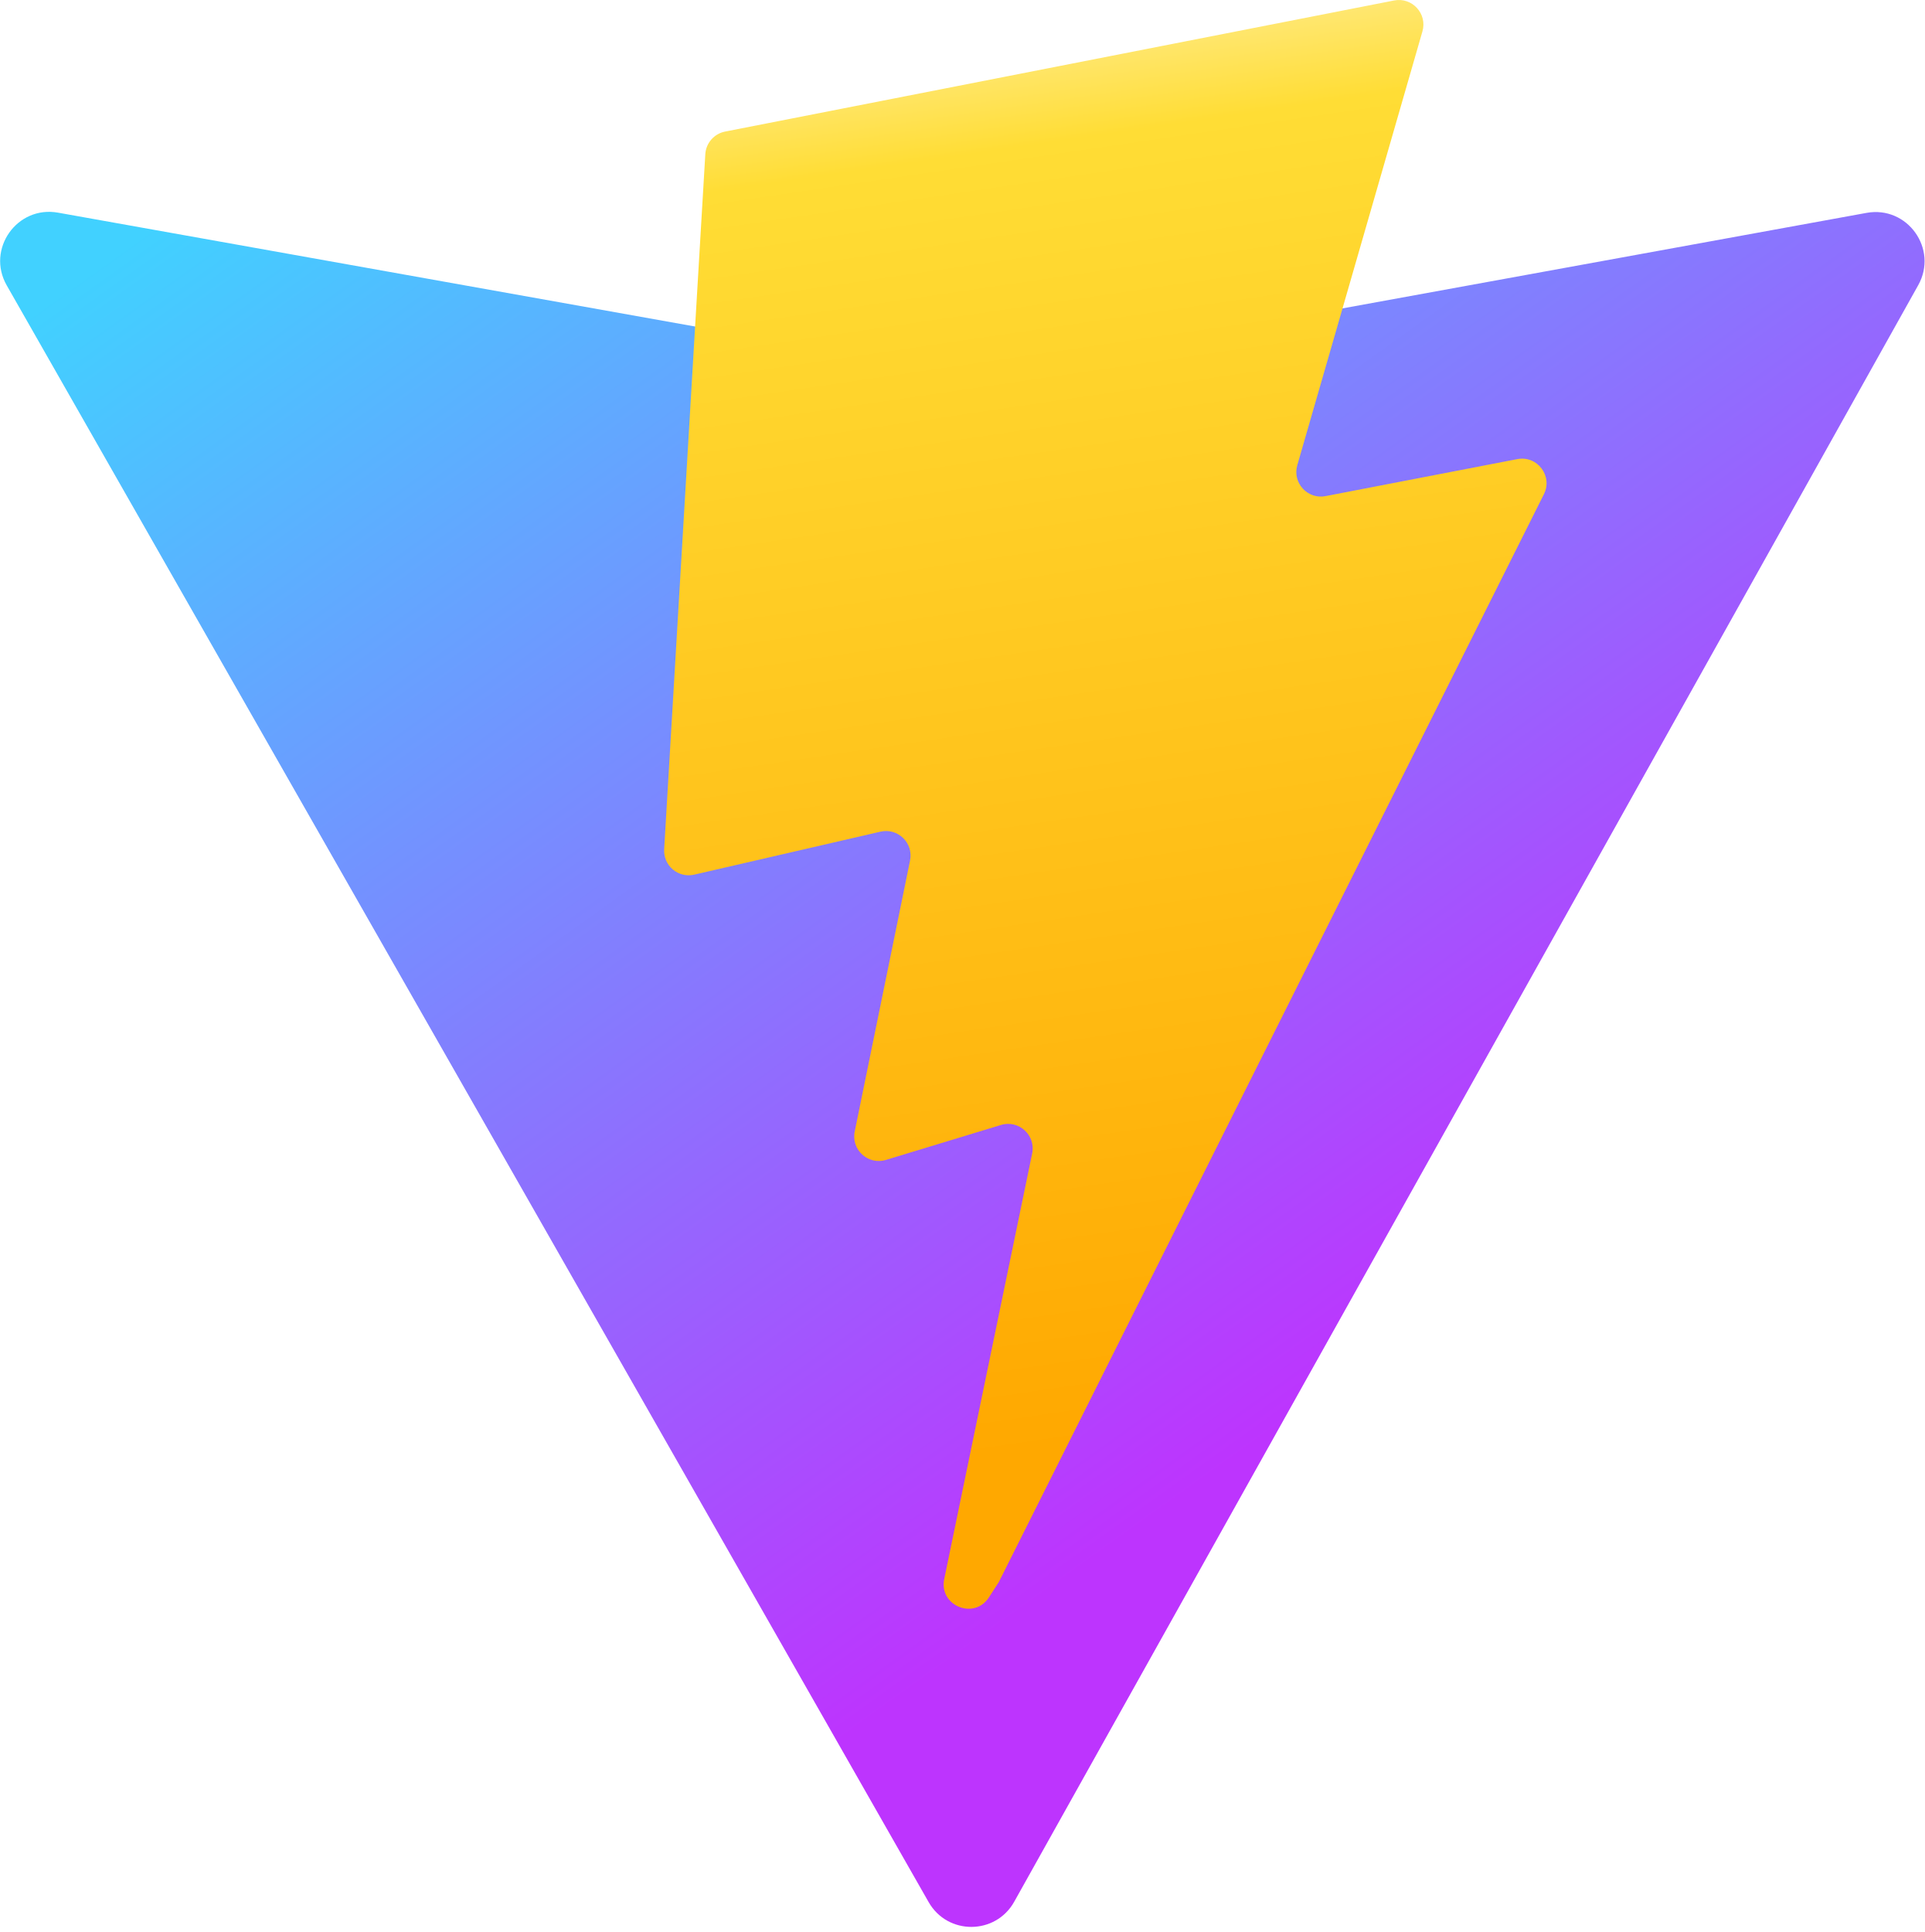
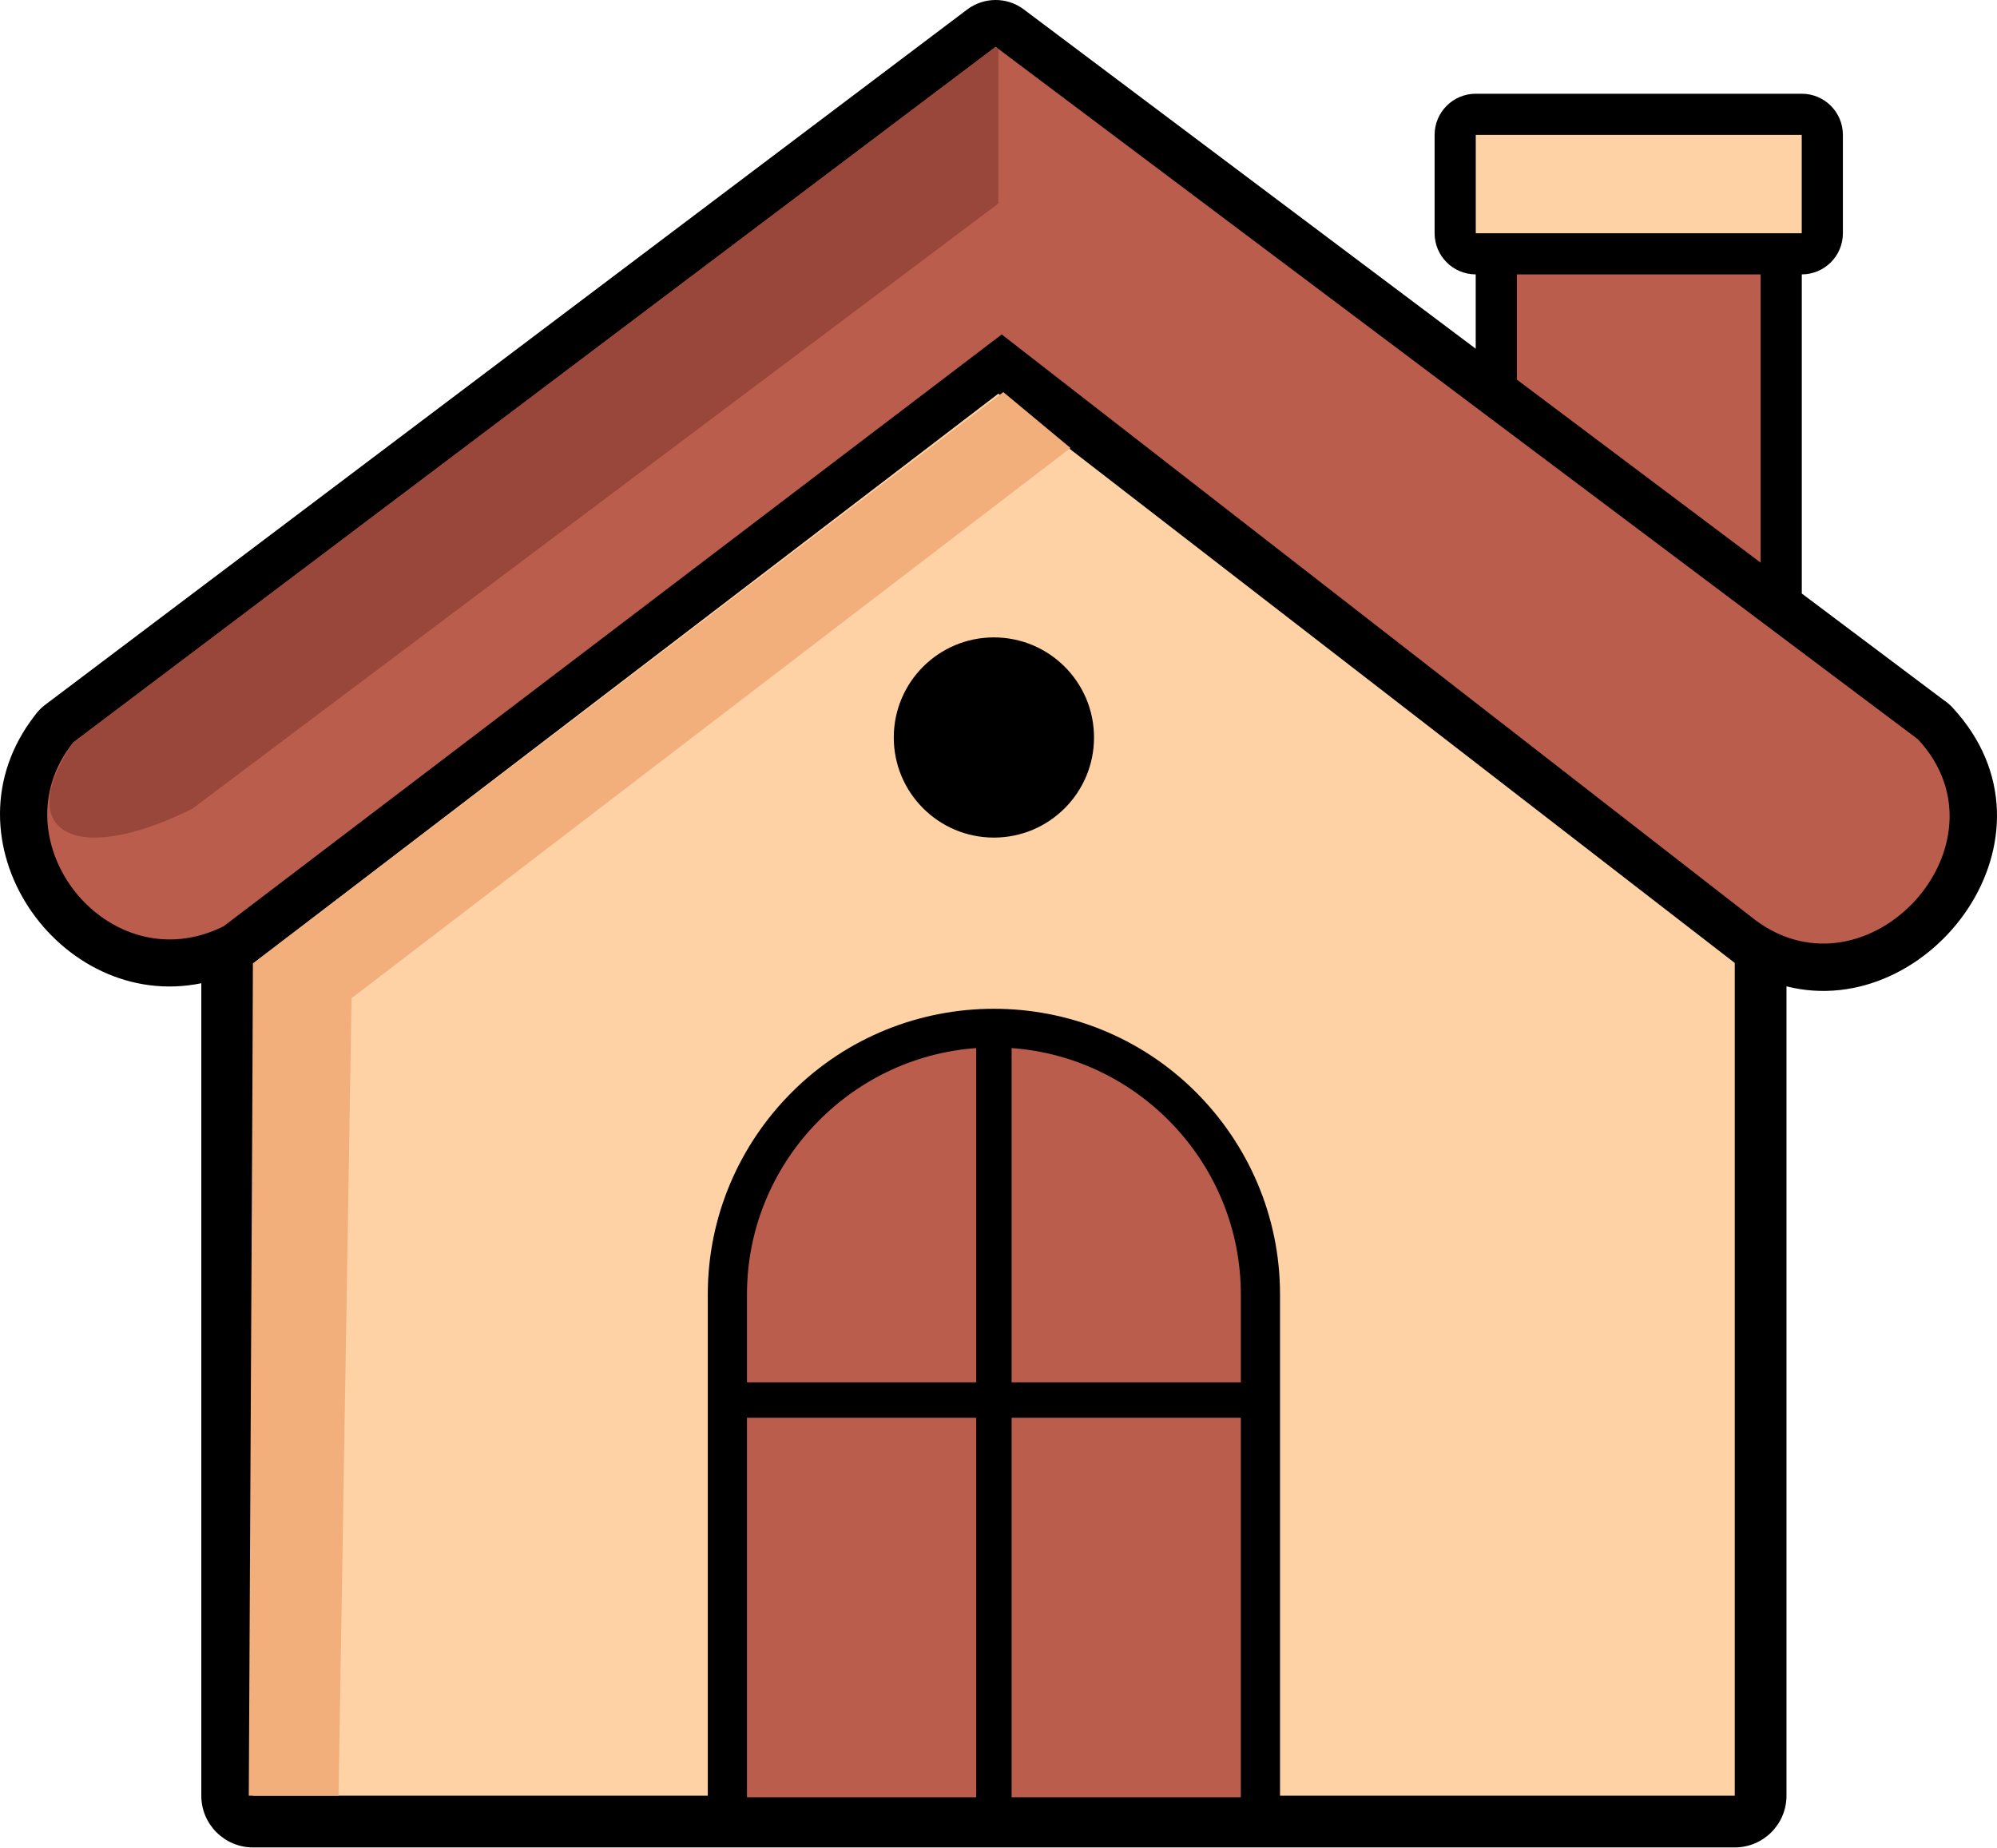
- <svg xmlns="http://www.w3.org/2000/svg" aria-hidden="true" role="img" class="iconify iconify--logos" width="31.88" height="32" preserveAspectRatio="xMidYMid meet" viewBox="0 0 256 257">
-   <defs>
-     <linearGradient id="IconifyId1813088fe1fbc01fb466" x1="-.828%" x2="57.636%" y1="7.652%" y2="78.411%">
-       <stop offset="0%" stop-color="#41D1FF" />
-       <stop offset="100%" stop-color="#BD34FE" />
-     </linearGradient>
-     <linearGradient id="IconifyId1813088fe1fbc01fb467" x1="43.376%" x2="50.316%" y1="2.242%" y2="89.03%">
-       <stop offset="0%" stop-color="#FFEA83" />
-       <stop offset="8.333%" stop-color="#FFDD35" />
-       <stop offset="100%" stop-color="#FFA800" />
-     </linearGradient>
-   </defs>
-   <path fill="url(#IconifyId1813088fe1fbc01fb466)" d="M255.153 37.938L134.897 252.976c-2.483 4.44-8.862 4.466-11.382.048L.875 37.958c-2.746-4.814 1.371-10.646 6.827-9.67l120.385 21.517a6.537 6.537 0 0 0 2.322-.004l117.867-21.483c5.438-.991 9.574 4.796 6.877 9.62Z" />
-   <path fill="url(#IconifyId1813088fe1fbc01fb467)" d="M185.432.063L96.44 17.501a3.268 3.268 0 0 0-2.634 3.014l-5.474 92.456a3.268 3.268 0 0 0 3.997 3.378l24.777-5.718c2.318-.535 4.413 1.507 3.936 3.838l-7.361 36.047c-.495 2.426 1.782 4.5 4.151 3.78l15.304-4.649c2.372-.72 4.652 1.36 4.15 3.788l-11.698 56.621c-.732 3.542 3.979 5.473 5.943 2.437l1.313-2.028l72.516-144.72c1.215-2.423-.88-5.186-3.54-4.672l-25.505 4.922c-2.396.462-4.435-1.77-3.759-4.114l16.646-57.705c.677-2.35-1.37-4.583-3.769-4.113Z" />
+ <svg xmlns="http://www.w3.org/2000/svg" shape-rendering="geometricPrecision" text-rendering="geometricPrecision" image-rendering="optimizeQuality" fill-rule="evenodd" clip-rule="evenodd" viewBox="0 0 512 473.761">
+   <path fill-rule="nonzero" d="M378.363 24.038h83.575c5.827 0 10.551 4.724 10.551 10.551v25.224c0 5.824-4.718 10.545-10.539 10.551v81.843l36.413 27.344a12.04 12.04 0 012.184 1.85c30.562 32.901-5.696 80.856-42.52 71.541v207.555c0 7.325-5.939 13.264-13.264 13.264H64.878c-7.325 0-13.265-5.939-13.265-13.264V252.146c-36.464 7.471-67.579-36.805-42.608-68.776a12.085 12.085 0 012.537-2.597L248.015 2.406c4.177-3.127 10.078-3.288 14.459 0l115.874 87.017V70.364c-5.822-.009-10.537-4.73-10.537-10.551V34.589c0-5.827 4.725-10.551 10.552-10.551z" />
+   <path fill="#FED2A4" d="M378.363 34.589h83.574v25.225h-83.574V34.589zm-122.406 66.364l188.806 145.986v213.558H328.178v-128.58c0-20.177-8.252-38.528-21.541-51.816-28.544-28.545-75.086-28.545-103.63 0-13.289 13.288-21.541 31.633-21.541 51.816v128.58H64.878V247.066l191.079-146.113z" />
+   <path fill="#BB5D4C" d="M18.794 190.379c-20.167 25.078 9.009 61.919 38.549 47.153L256.832 85.765l193.229 150.202c28.924 21.505 66.555-19.596 41.678-46.372L255.267 12.012 18.794 190.379zm240.569 78.395c32.721 2.349 58.765 29.857 58.765 63.143V354.5h-58.765v-85.726zm58.765 94.804v97.317h-58.765v-97.317h58.765zm-67.844 97.317h-58.768v-97.317h58.768v97.317zM191.516 354.5v-22.583c0-33.293 26.047-60.794 58.768-63.143V354.5h-58.768zM451.398 70.364v73.92l-62.499-46.938V70.364h62.499z" />
+   <path d="M254.82 163.455c14.177 0 25.67 11.49 25.67 25.67 0 14.176-11.493 25.669-25.67 25.669-14.179 0-25.669-11.493-25.669-25.669 0-14.18 11.49-25.67 25.669-25.67z" />
+   <path fill="#F2AF7C" d="M257.23 100.546l17.229 14.334L90.132 255.989l-3.34 204.508H63.784l1.094-213.434z" />
+   <path fill="#99473A" d="M18.794 190.379c-15.914 23.528.939 31.801 30.48 17.035l206.71-155.239V12.55l-.717-.538L18.794 190.379z" />
</svg>
